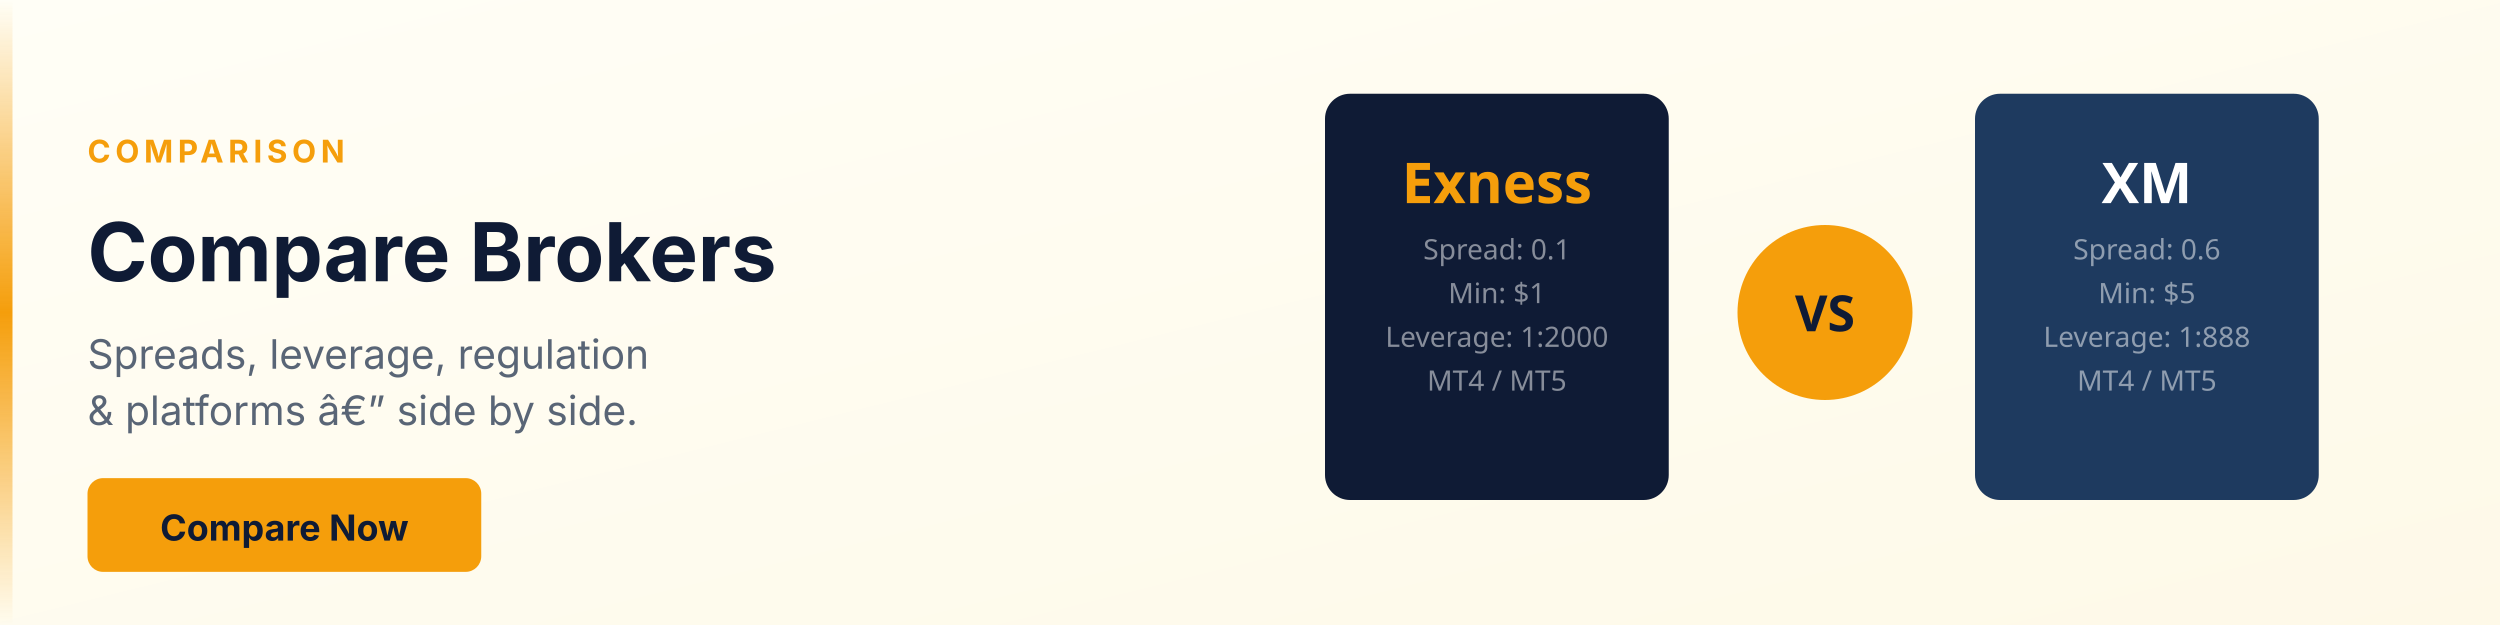
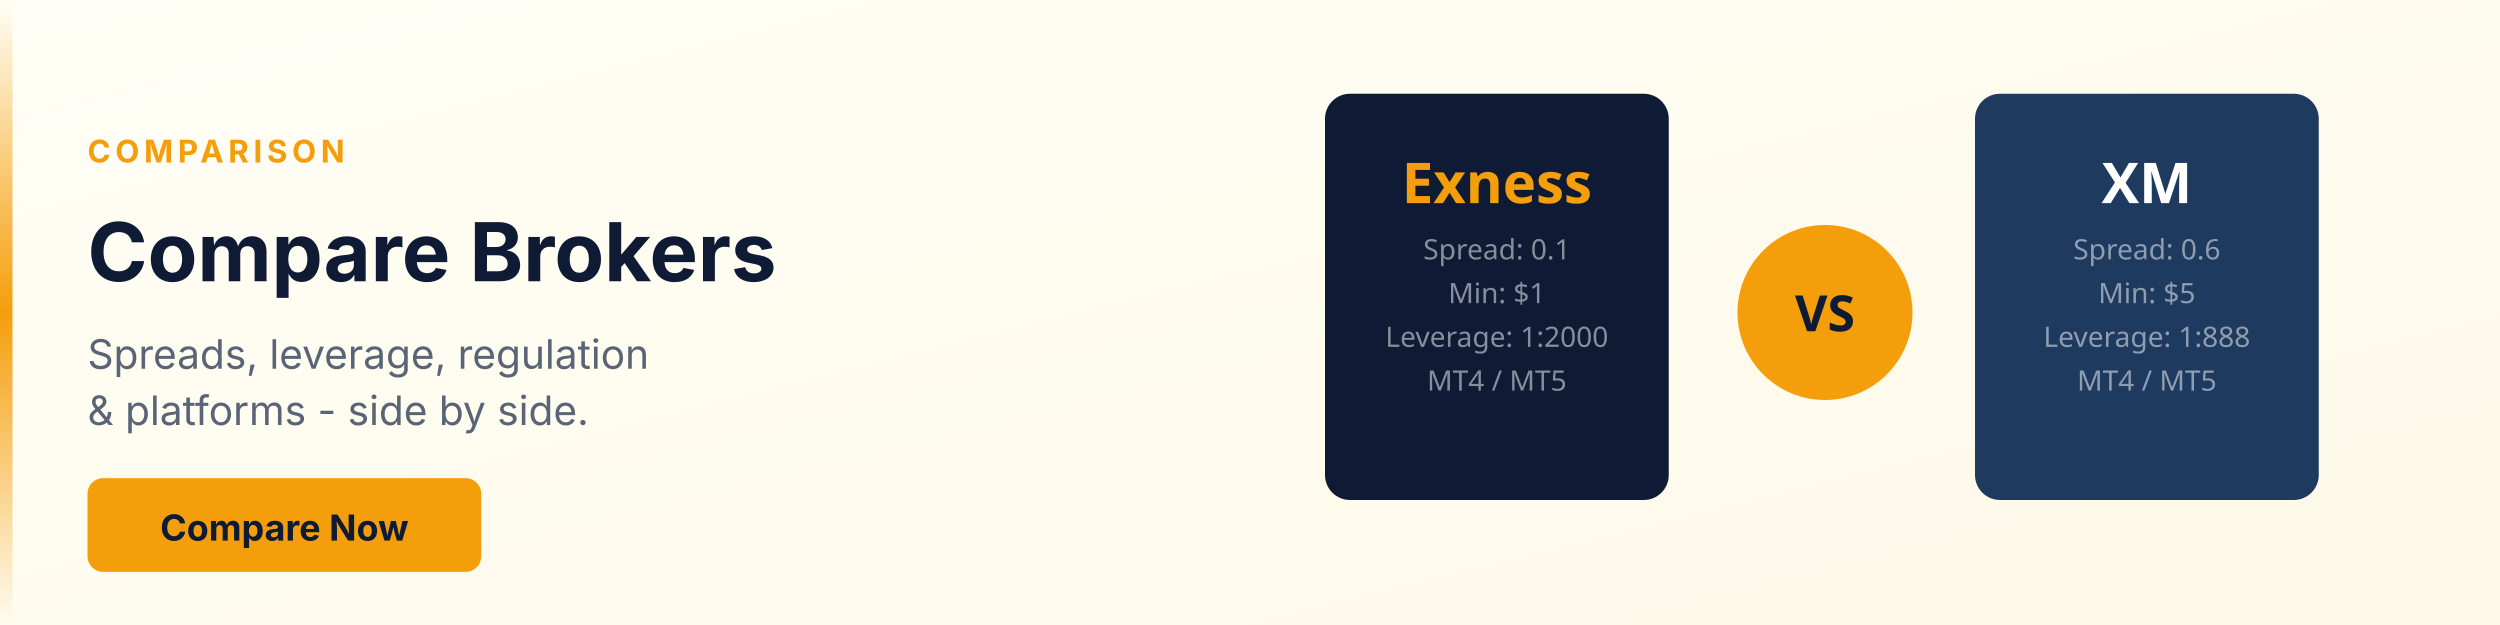
<svg xmlns="http://www.w3.org/2000/svg" viewBox="0 0 800 200" width="800" height="200">
  <defs>
    <linearGradient id="bg" x1="0" y1="0" x2="1" y2="1" gradientUnits="objectBoundingBox">
      <stop offset="0" stop-color="#fffef6" />
      <stop offset="1" stop-color="#fef9e8" />
    </linearGradient>
    <linearGradient id="ab" x1="0" y1="0" x2="0" y2="1" gradientUnits="objectBoundingBox">
      <stop offset="0" stop-color="#f59e0b" stop-opacity="0" />
      <stop offset=".5" stop-color="#f59e0b" />
      <stop offset="1" stop-color="#f59e0b" stop-opacity="0" />
    </linearGradient>
  </defs>
  <rect width="800" height="200" fill="url(#bg)" />
  <rect x="0" y="0" width="4" height="200" fill="url(#ab)" />
  <text x="28" y="52" font-family="system-ui,-apple-system,sans-serif" font-size="10" font-weight="bold" fill="#f59e0b" letter-spacing="1.5">COMPARISON</text>
  <text x="28" y="90" font-family="system-ui,-apple-system,sans-serif" font-size="26" font-weight="bold" fill="#0f1b35">Compare Brokers</text>
  <text x="28" y="118" font-family="system-ui,-apple-system,sans-serif" font-size="13" fill="#596576">Spreads, leverage, regulation</text>
-   <text x="28" y="136" font-family="system-ui,-apple-system,sans-serif" font-size="13" fill="#596576">&amp; platforms â€” side by side.</text>
+   <text x="28" y="136" font-family="system-ui,-apple-system,sans-serif" font-size="13" fill="#596576">&amp; platforms - side by side.</text>
  <rect x="28" y="153" width="126" height="30" rx="5" fill="#f59e0b" />
  <text x="91" y="173" font-family="system-ui,-apple-system,sans-serif" font-size="11.5" font-weight="bold" fill="#0f1b35" text-anchor="middle">Compare Now</text>
  <rect x="424" y="30" width="110" height="130" rx="8" fill="#0f1b35" />
  <text x="479" y="65" font-family="system-ui,sans-serif" font-size="18" font-weight="bold" fill="#f59e0b" text-anchor="middle">Exness</text>
  <text x="479" y="83" font-family="system-ui,sans-serif" font-size="9" fill="white" fill-opacity=".5" text-anchor="middle">Spread: 0.1</text>
  <text x="479" y="97" font-family="system-ui,sans-serif" font-size="9" fill="white" fill-opacity=".5" text-anchor="middle">Min: $1</text>
  <text x="479" y="111" font-family="system-ui,sans-serif" font-size="9" fill="white" fill-opacity=".5" text-anchor="middle">Leverage: 1:2000</text>
  <text x="479" y="125" font-family="system-ui,sans-serif" font-size="9" fill="white" fill-opacity=".5" text-anchor="middle">MT4 / MT5</text>
  <circle cx="584" cy="100" r="28" fill="#f59e0b" />
  <text x="584" y="106" font-family="system-ui,sans-serif" font-size="16" font-weight="bold" fill="#0f1b35" text-anchor="middle">VS</text>
  <rect x="632" y="30" width="110" height="130" rx="8" fill="#1e3a5f" />
  <text x="687" y="65" font-family="system-ui,sans-serif" font-size="18" font-weight="bold" fill="#ffffff" text-anchor="middle">XM</text>
  <text x="687" y="83" font-family="system-ui,sans-serif" font-size="9" fill="white" fill-opacity=".5" text-anchor="middle">Spread: 0.6</text>
  <text x="687" y="97" font-family="system-ui,sans-serif" font-size="9" fill="white" fill-opacity=".5" text-anchor="middle">Min: $5</text>
  <text x="687" y="111" font-family="system-ui,sans-serif" font-size="9" fill="white" fill-opacity=".5" text-anchor="middle">Leverage: 1:888</text>
  <text x="687" y="125" font-family="system-ui,sans-serif" font-size="9" fill="white" fill-opacity=".5" text-anchor="middle">MT4 / MT5</text>
</svg>
